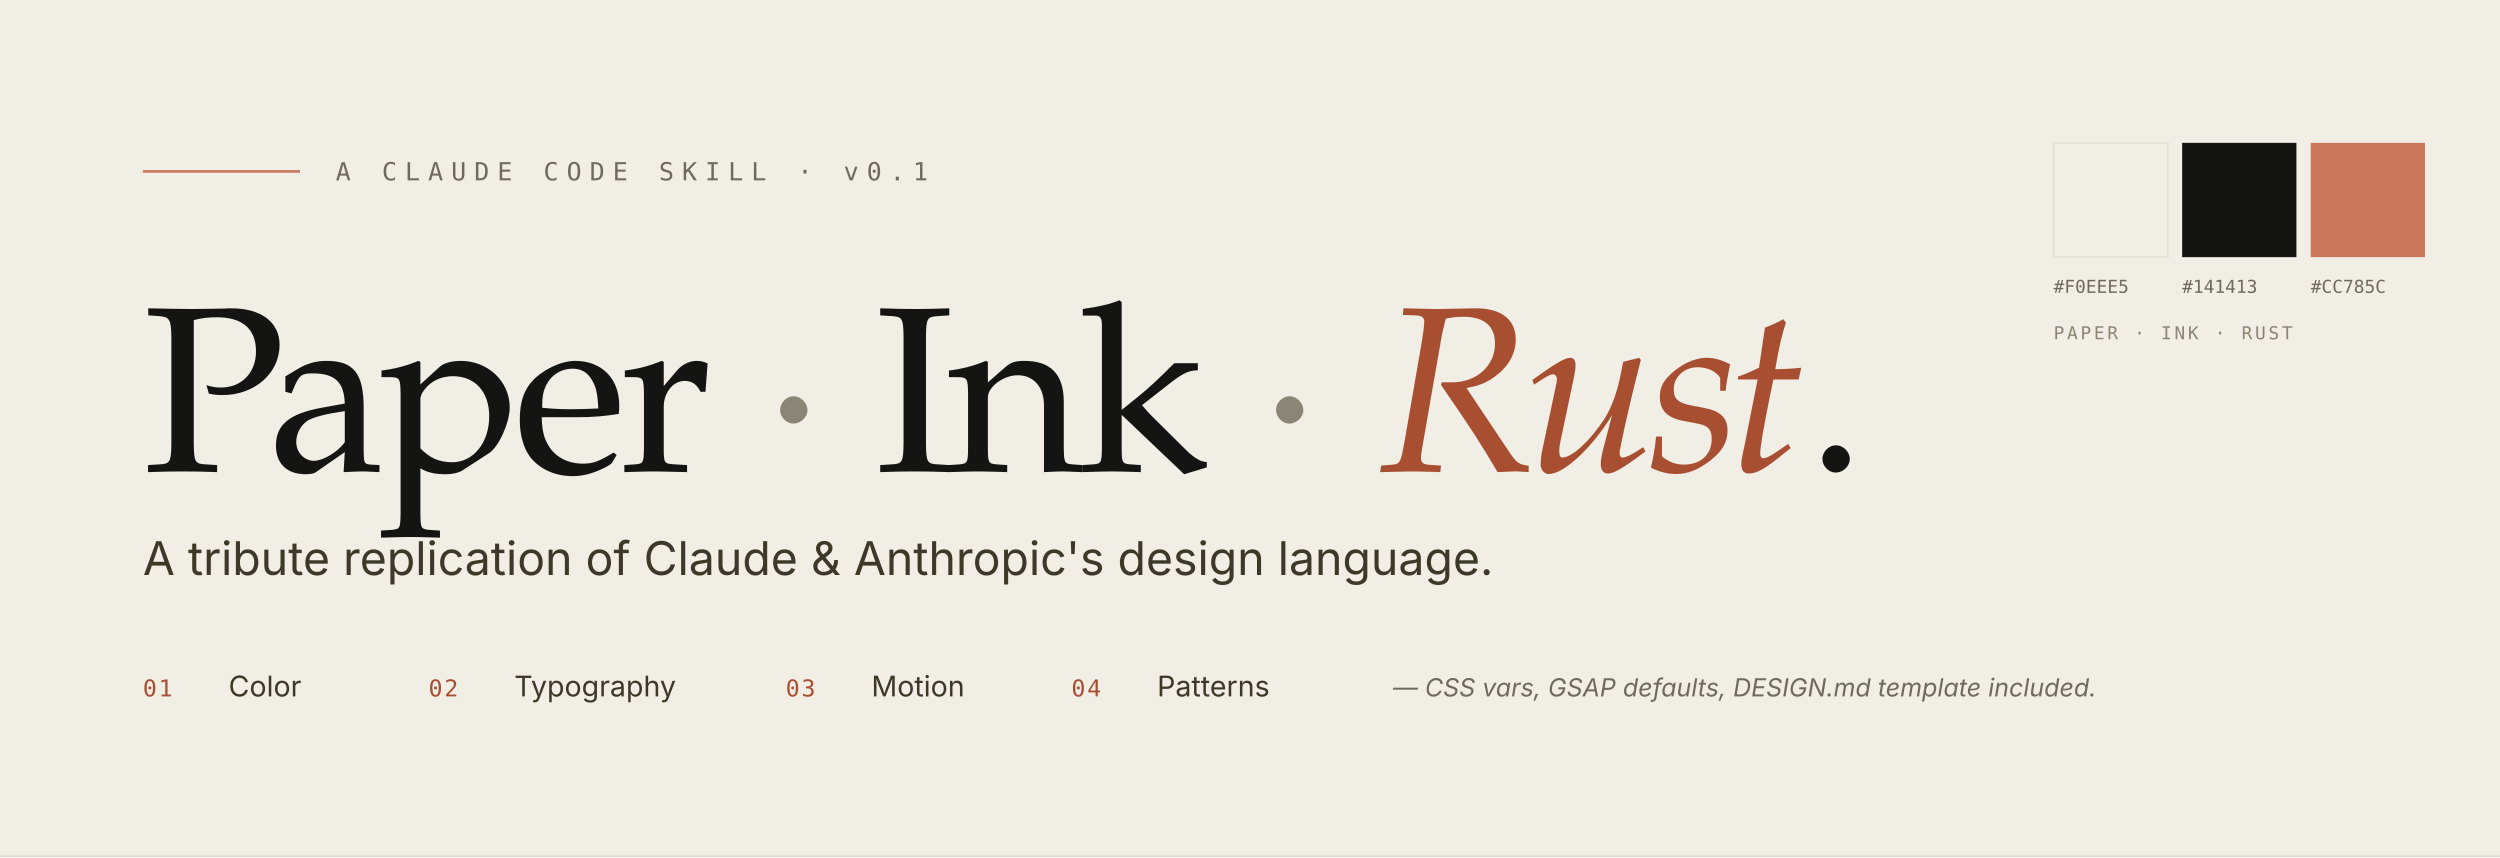
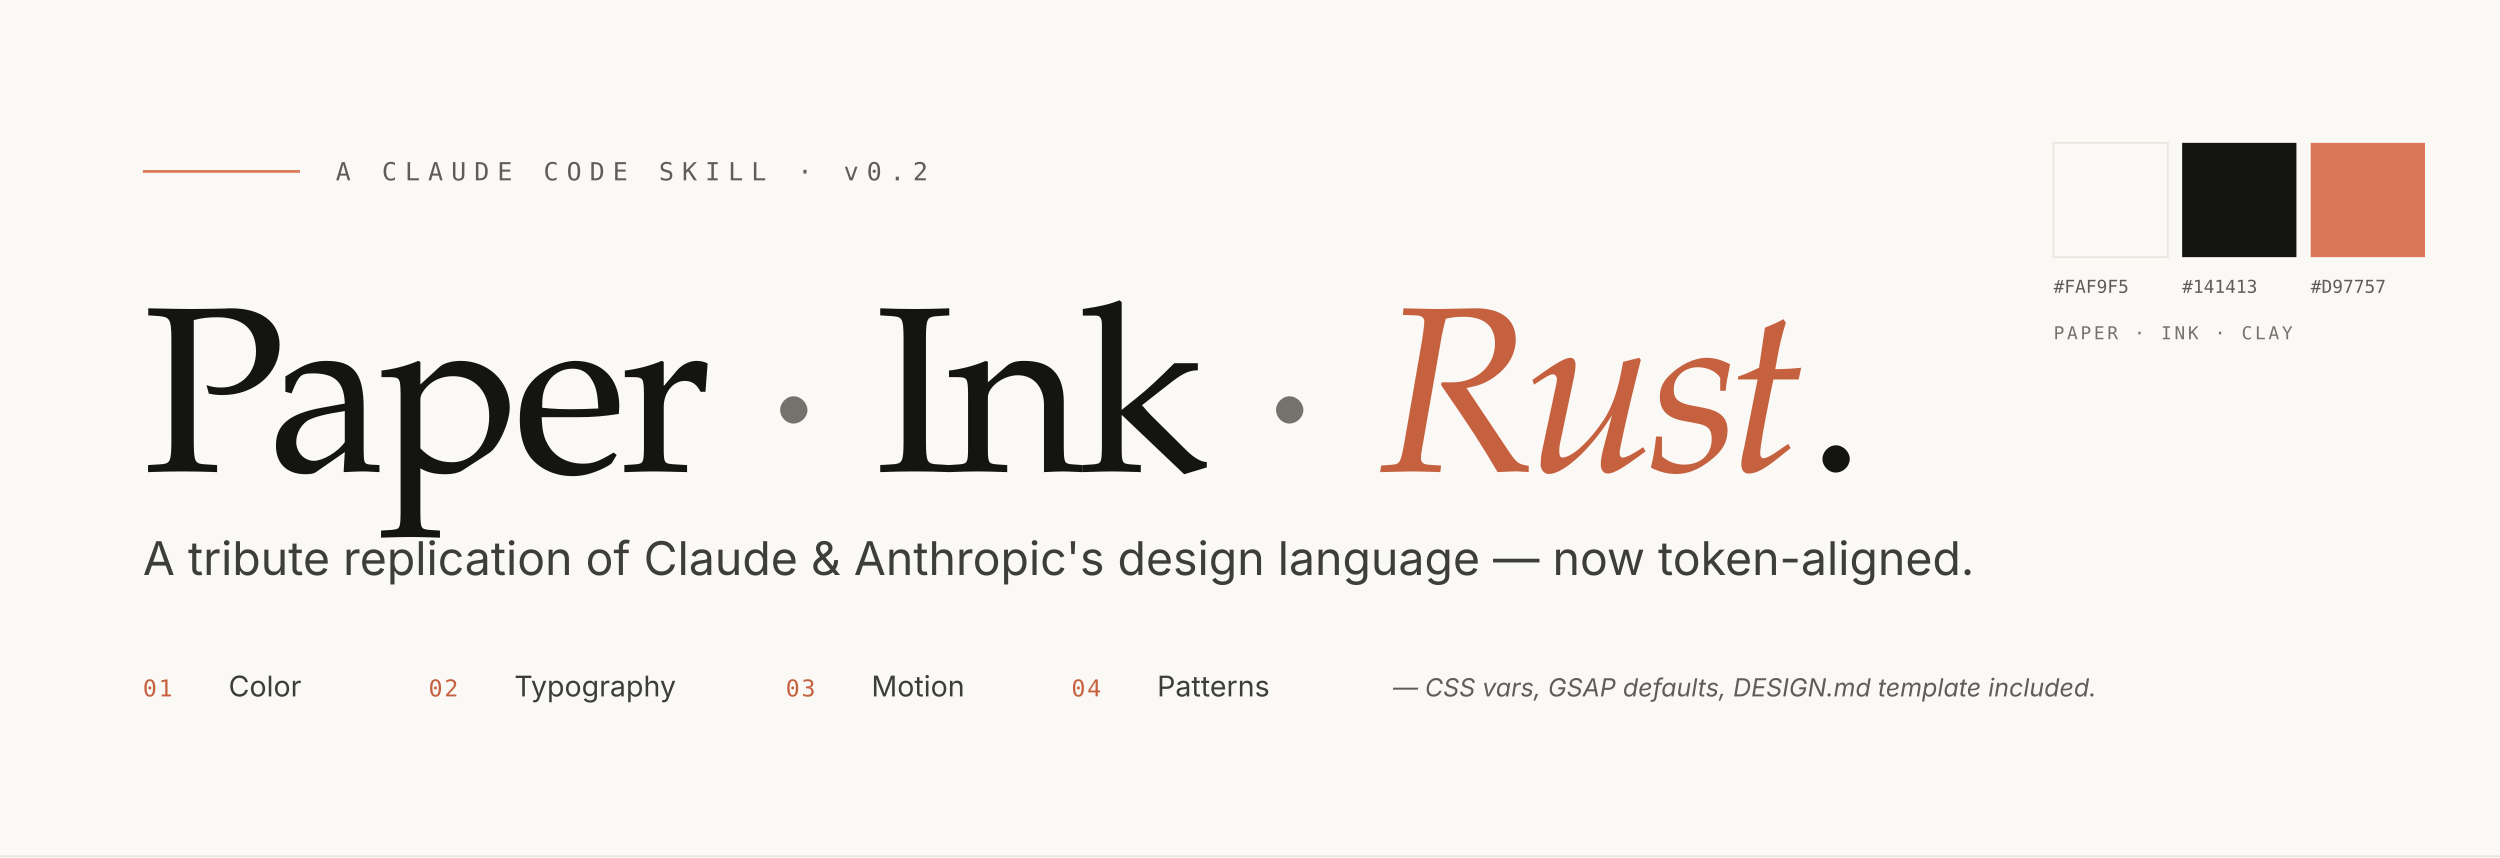
<svg xmlns="http://www.w3.org/2000/svg" viewBox="0 0 1400 480" width="1400" height="480" role="img" aria-label="Claude Design System — Paper · Ink · Rust">
-   <rect width="1400" height="480" fill="#F0EEE5" />
-   <line x1="0" y1="479.5" x2="1400" y2="479.5" stroke="#E0DCD1" stroke-width="1" />
-   <line x1="80" y1="96" x2="168" y2="96" stroke="#CC785C" stroke-width="1.5" />
-   <text x="188" y="101" fill="#6E6A5F" font-family="ui-monospace, 'SF Mono', Menlo, monospace" font-size="14" letter-spacing="4.5">A CLAUDE CODE SKILL · v0.1</text>
-   <text x="80" y="264" fill="#141413" font-family="'Iowan Old Style', 'Palatino Linotype', Palatino, Georgia, 'Times New Roman', serif" font-weight="400" font-size="132" letter-spacing="-4">Paper <tspan fill="#8A8577">·</tspan> Ink <tspan fill="#8A8577">·</tspan>
-     <tspan font-style="italic" fill="#A84F32">Rust</tspan>.</text>
-   <text x="80" y="322" fill="#3D3929" font-family="-apple-system, BlinkMacSystemFont, 'Segoe UI', Inter, sans-serif" font-weight="400" font-size="26">A tribute replication of Claude &amp; Anthropic's design language.</text>
+   <rect width="1400" height="480" fill="#FAF9F5" />
+   <line x1="0" y1="479.5" x2="1400" y2="479.5" stroke="#E8E6DC" stroke-width="1" />
+   <line x1="80" y1="96" x2="168" y2="96" stroke="#D97757" stroke-width="1.5" />
+   <text x="188" y="101" fill="#5E5D59" font-family="ui-monospace, 'SF Mono', Menlo, monospace" font-size="14" letter-spacing="4.5">A CLAUDE CODE SKILL · v0.2</text>
+   <text x="80" y="264" fill="#141413" font-family="'Iowan Old Style', 'Palatino Linotype', Palatino, Georgia, 'Times New Roman', serif" font-weight="400" font-size="132" letter-spacing="-4">Paper <tspan fill="#73726C">·</tspan> Ink <tspan fill="#73726C">·</tspan>
+     <tspan font-style="italic" fill="#C6613F">Rust</tspan>.</text>
+   <text x="80" y="322" fill="#3D3D3A" font-family="-apple-system, BlinkMacSystemFont, 'Segoe UI', Inter, sans-serif" font-weight="400" font-size="26">A tribute replication of Claude &amp; Anthropic's design language — now token-aligned.</text>
  <g transform="translate(80, 390)" font-family="-apple-system, BlinkMacSystemFont, 'Segoe UI', Inter, sans-serif">
-     <text x="0" y="0" fill="#A84F32" font-family="ui-monospace, Menlo, monospace" font-size="13" letter-spacing="1">01</text>
-     <text x="48" y="0" fill="#3D3929" font-size="16">Color</text>
-     <text x="160" y="0" fill="#A84F32" font-family="ui-monospace, Menlo, monospace" font-size="13" letter-spacing="1">02</text>
-     <text x="208" y="0" fill="#3D3929" font-size="16">Typography</text>
-     <text x="360" y="0" fill="#A84F32" font-family="ui-monospace, Menlo, monospace" font-size="13" letter-spacing="1">03</text>
-     <text x="408" y="0" fill="#3D3929" font-size="16">Motion</text>
-     <text x="520" y="0" fill="#A84F32" font-family="ui-monospace, Menlo, monospace" font-size="13" letter-spacing="1">04</text>
-     <text x="568" y="0" fill="#3D3929" font-size="16">Patterns</text>
-     <text x="700" y="0" fill="#6E6A5F" font-size="14" font-style="italic">— CSS vars, GSAP defaults, DESIGN.md template included.</text>
+     <text x="0" y="0" fill="#C6613F" font-family="ui-monospace, Menlo, monospace" font-size="13" letter-spacing="1">01</text>
+     <text x="48" y="0" fill="#3D3D3A" font-size="16">Color</text>
+     <text x="160" y="0" fill="#C6613F" font-family="ui-monospace, Menlo, monospace" font-size="13" letter-spacing="1">02</text>
+     <text x="208" y="0" fill="#3D3D3A" font-size="16">Typography</text>
+     <text x="360" y="0" fill="#C6613F" font-family="ui-monospace, Menlo, monospace" font-size="13" letter-spacing="1">03</text>
+     <text x="408" y="0" fill="#3D3D3A" font-size="16">Motion</text>
+     <text x="520" y="0" fill="#C6613F" font-family="ui-monospace, Menlo, monospace" font-size="13" letter-spacing="1">04</text>
+     <text x="568" y="0" fill="#3D3D3A" font-size="16">Patterns</text>
+     <text x="700" y="0" fill="#5E5D59" font-size="14" font-style="italic">— CSS vars, GSAP defaults, DESIGN.md template included.</text>
  </g>
  <g transform="translate(1150, 80)">
-     <rect x="0" y="0" width="64" height="64" fill="#F0EEE5" stroke="#E5E1D8" />
+     <rect x="0" y="0" width="64" height="64" fill="#FAF9F5" stroke="#E8E6DC" />
    <rect x="72" y="0" width="64" height="64" fill="#141413" />
-     <rect x="144" y="0" width="64" height="64" fill="#CC785C" />
-     <text x="0" y="84" fill="#6E6A5F" font-family="ui-monospace, Menlo, monospace" font-size="10">#F0EEE5</text>
-     <text x="72" y="84" fill="#6E6A5F" font-family="ui-monospace, Menlo, monospace" font-size="10">#141413</text>
-     <text x="144" y="84" fill="#6E6A5F" font-family="ui-monospace, Menlo, monospace" font-size="10">#CC785C</text>
-     <text x="0" y="110" fill="#8A8577" font-family="ui-monospace, Menlo, monospace" font-size="10" letter-spacing="1.5">PAPER · INK · RUST</text>
+     <rect x="144" y="0" width="64" height="64" fill="#D97757" />
+     <text x="0" y="84" fill="#5E5D59" font-family="ui-monospace, Menlo, monospace" font-size="10">#FAF9F5</text>
+     <text x="72" y="84" fill="#5E5D59" font-family="ui-monospace, Menlo, monospace" font-size="10">#141413</text>
+     <text x="144" y="84" fill="#5E5D59" font-family="ui-monospace, Menlo, monospace" font-size="10">#D97757</text>
+     <text x="0" y="110" fill="#73726C" font-family="ui-monospace, Menlo, monospace" font-size="10" letter-spacing="1.5">PAPER · INK · CLAY</text>
  </g>
</svg>
